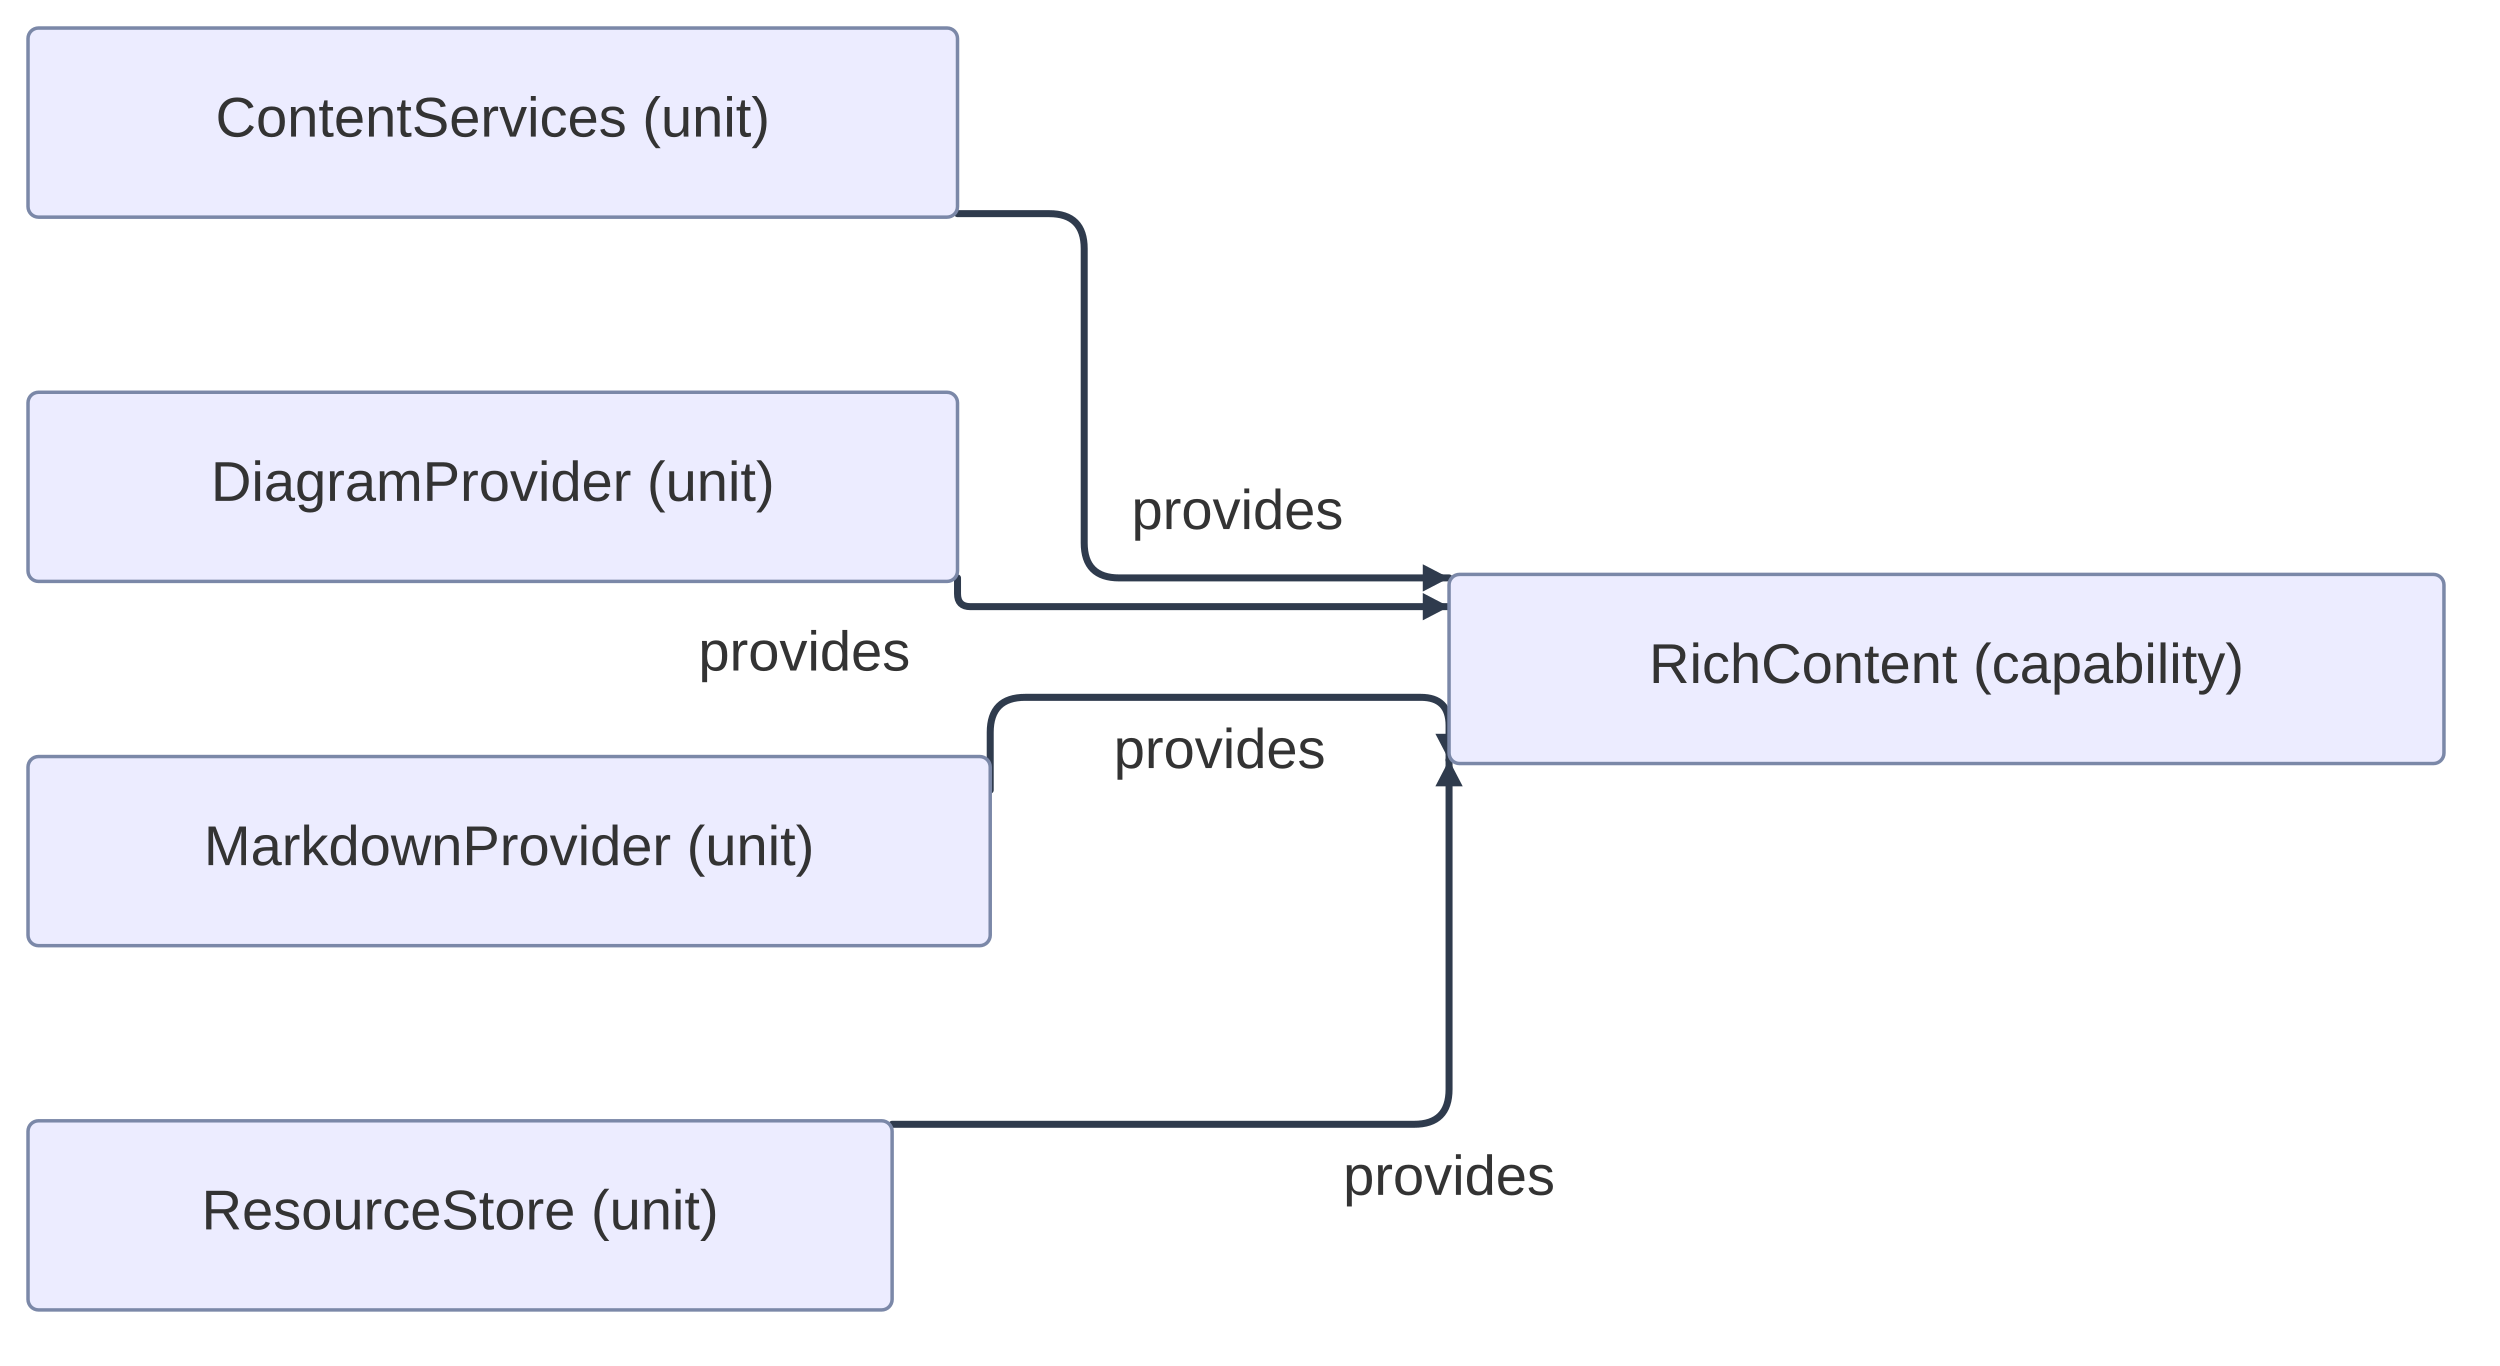
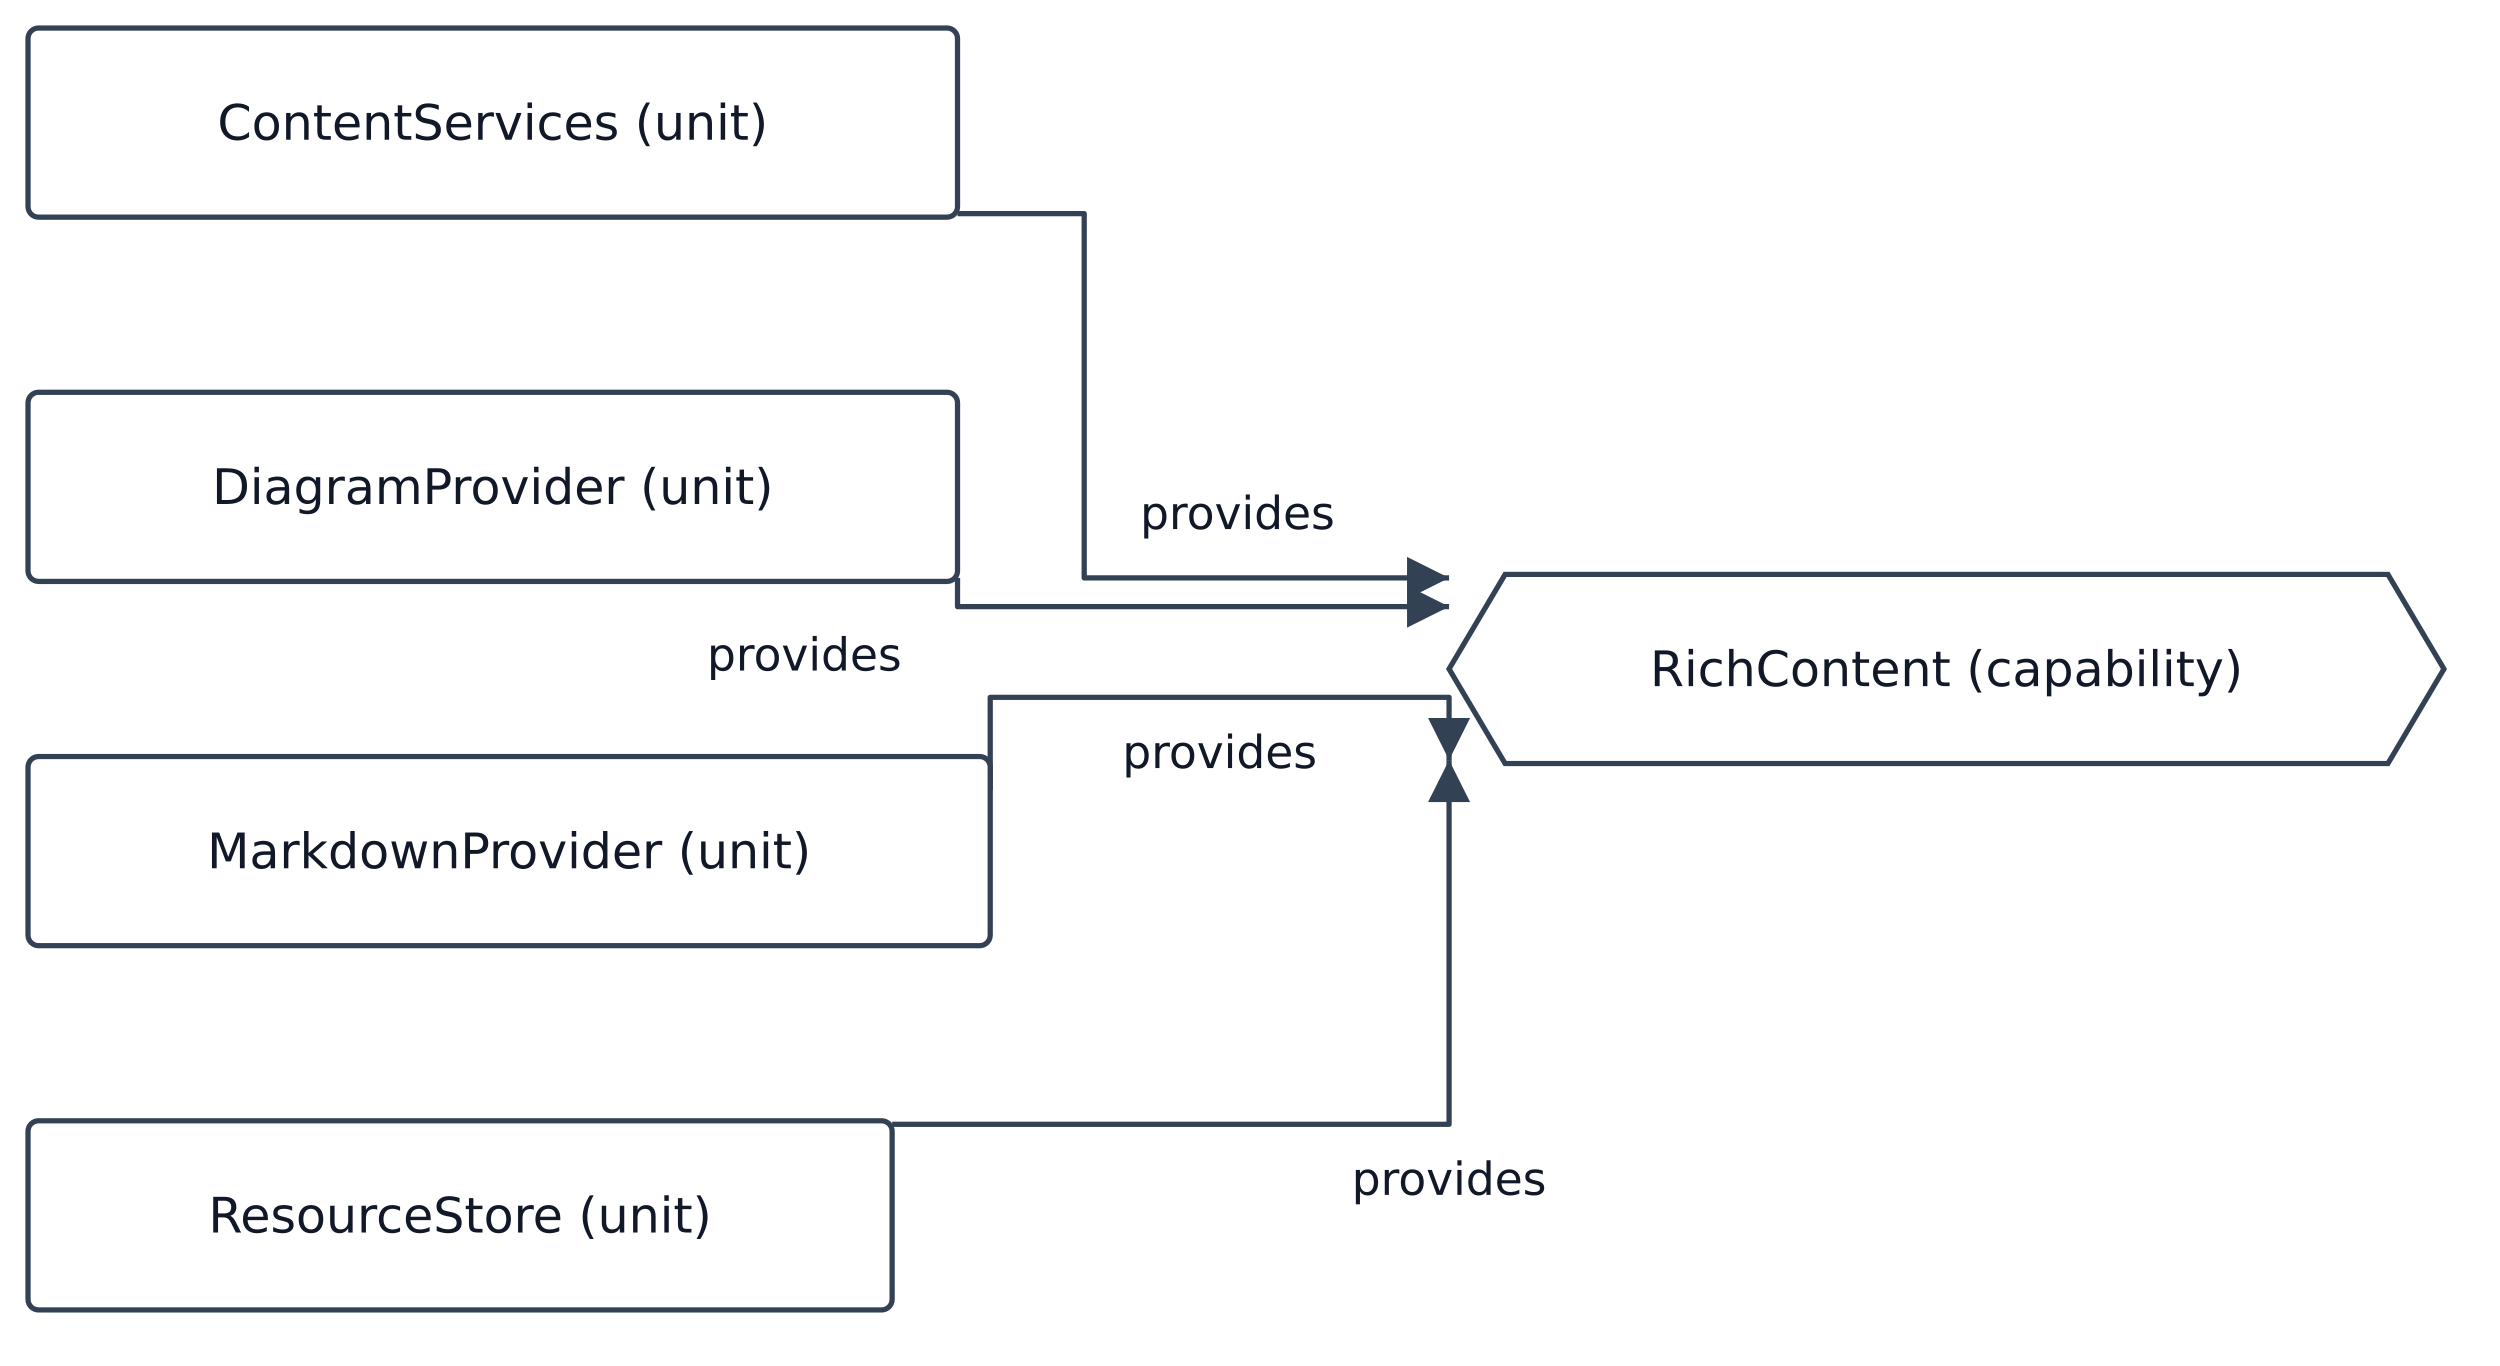
- <svg xmlns="http://www.w3.org/2000/svg" width="713.78" height="390" viewBox="0 0 713.78 390">
-   <rect x="0" y="0" width="713.78" height="390" fill="#FFFFFF" />
+ <svg xmlns="http://www.w3.org/2000/svg" width="713.780" height="390.000" viewBox="0 0 713.780 390.000" data-profile="sdl-symbols-1">
+   <rect width="100%" height="100%" fill="white" />
  <defs>
-     <marker id="arrow-0" viewBox="0 0 10 10" refX="5" refY="5" markerUnits="userSpaceOnUse" markerWidth="8" markerHeight="8" orient="auto">
-       <path d="M 0 0 L 10 5 L 0 10 z" fill="#2F3B4D" stroke="#2F3B4D" stroke-width="1" stroke-dasharray="1,0" />
+     <marker id="sdl-arrow" viewBox="0 0 10 10" refX="10" refY="5" markerWidth="8" markerHeight="8" orient="auto-start-reverse">
+       <path d="M0 0 L10 5 L0 10 Z" fill="#334155" />
    </marker>
-     <marker id="arrow-start-0" viewBox="0 0 10 10" refX="4.5" refY="5" markerUnits="userSpaceOnUse" markerWidth="8" markerHeight="8" orient="auto">
-       <path d="M 0 5 L 10 10 L 10 0 z" fill="#2F3B4D" stroke="#2F3B4D" stroke-width="1" stroke-dasharray="1,0" />
+     <marker id="uml-dependency" viewBox="0 0 10 10" refX="10" refY="5" markerWidth="8" markerHeight="8" orient="auto-start-reverse">
+       <path d="M0 0 L10 5 L0 10" fill="none" stroke="#334155" />
    </marker>
  </defs>
-   <path id="edge-0" class="edgePath" data-edge-id="edge-0" d="M 273.384,61.000 L 299.554,61.000 Q 309.554,61.000 309.554,71.000 L 309.554,155.000 Q 309.554,165.000 319.554,165.000 L 413.725,165.000" fill="none" stroke="#2F3B4D" stroke-width="2" stroke-linecap="round" stroke-linejoin="round" />
-   <g transform="translate(413.72 165.00) rotate(0.00)">
-     <polygon points="0,0 -7.50,3.90 -7.50,-3.90" fill="#2F3B4D" />
+   <g data-fact="f0137" data-relation="provides" data-source="n_ContentServices" data-target="n_RichContent">
+     <polyline fill="none" stroke="#334155" stroke-width="1.5" stroke-linejoin="round" marker-end="url(#sdl-arrow)" points="273.384,61.000 309.554,61.000 309.554,165.000 413.725,165.000 " />
+     <text x="353.297" y="151.060" text-anchor="middle" font-family="DejaVu Sans,sans-serif" font-size="13" fill="#111827" paint-order="stroke" stroke="white" stroke-width="3" stroke-linejoin="round">provides</text>
  </g>
-   <rect data-edge-id="edge-0" data-label-kind="center" x="311.45" y="132.86" width="83.69" height="28.40" rx="2" ry="2" fill="rgba(248,250,252, 0.92)" fill-opacity="0.00" stroke="#7B88A8" stroke-opacity="0.00" stroke-width="0.8" />
-   <g class="edgeLabel" data-edge-id="edge-0" data-label-kind="center">
-     <text x="353.30" y="151.06" text-anchor="middle" font-family="trebuchet ms,verdana,arial,DejaVu Sans,Liberation Sans,sans-serif,Noto Color Emoji,Apple Color Emoji,Segoe UI Emoji" font-size="16" fill="#333333">
-       <tspan x="353.30" dy="0.00">provides</tspan>
-     </text>
+   <g data-fact="f0184" data-relation="provides" data-source="n_DiagramProvider" data-target="n_RichContent">
+     <polyline fill="none" stroke="#334155" stroke-width="1.5" stroke-linejoin="round" marker-end="url(#sdl-arrow)" points="273.384,165.000 273.384,173.206 413.725,173.206 " />
+     <text x="229.641" y="191.443" text-anchor="middle" font-family="DejaVu Sans,sans-serif" font-size="13" fill="#111827" paint-order="stroke" stroke="white" stroke-width="3" stroke-linejoin="round">provides</text>
  </g>
-   <path id="edge-1" class="edgePath" data-edge-id="edge-1" d="M 273.384,165.000 L 273.384,169.513 Q 273.384,173.206 277.077,173.206 L 413.725,173.206" fill="none" stroke="#2F3B4D" stroke-width="2" stroke-linecap="round" stroke-linejoin="round" />
-   <g transform="translate(413.72 173.21) rotate(0.00)">
-     <polygon points="0,0 -7.50,3.90 -7.50,-3.90" fill="#2F3B4D" />
+   <g data-fact="f0597" data-relation="provides" data-source="n_MarkdownProvider" data-target="n_RichContent">
+     <polyline fill="none" stroke="#334155" stroke-width="1.5" stroke-linejoin="round" marker-end="url(#sdl-arrow)" points="282.720,225.595 282.720,199.098 413.725,199.098 413.725,217.000 " />
+     <text x="348.222" y="219.298" text-anchor="middle" font-family="DejaVu Sans,sans-serif" font-size="13" fill="#111827" paint-order="stroke" stroke="white" stroke-width="3" stroke-linejoin="round">provides</text>
  </g>
-   <rect data-edge-id="edge-1" data-label-kind="center" x="187.80" y="173.24" width="83.69" height="28.40" rx="2" ry="2" fill="rgba(248,250,252, 0.92)" fill-opacity="0.00" stroke="#7B88A8" stroke-opacity="0.00" stroke-width="0.8" />
-   <g class="edgeLabel" data-edge-id="edge-1" data-label-kind="center">
-     <text x="229.64" y="191.44" text-anchor="middle" font-family="trebuchet ms,verdana,arial,DejaVu Sans,Liberation Sans,sans-serif,Noto Color Emoji,Apple Color Emoji,Segoe UI Emoji" font-size="16" fill="#333333">
-       <tspan x="229.64" dy="0.00">provides</tspan>
-     </text>
+   <g data-fact="f0817" data-relation="provides" data-source="n_ResourceStore" data-target="n_RichContent">
+     <polyline fill="none" stroke="#334155" stroke-width="1.5" stroke-linejoin="round" marker-end="url(#sdl-arrow)" points="254.713,321.000 413.725,321.000 413.725,217.000 " />
+     <text x="413.725" y="341.142" text-anchor="middle" font-family="DejaVu Sans,sans-serif" font-size="13" fill="#111827" paint-order="stroke" stroke="white" stroke-width="3" stroke-linejoin="round">provides</text>
  </g>
-   <path id="edge-2" class="edgePath" data-edge-id="edge-2" d="M 282.720,225.595 L 282.720,209.098 Q 282.720,199.098 292.720,199.098 L 405.669,199.098 Q 413.725,199.098 413.725,207.154 L 413.725,217.000" fill="none" stroke="#2F3B4D" stroke-width="2" stroke-linecap="round" stroke-linejoin="round" />
-   <g transform="translate(413.72 217.00) rotate(90.00)">
-     <polygon points="0,0 -7.50,3.90 -7.50,-3.90" fill="#2F3B4D" />
+   <g id="n_ContentServices" data-model-id="ContentServices" data-kind="unit" transform="translate(8.000 8.000)" stroke="#334155" stroke-width="1.5" fill="white">
+     <rect width="265.384" height="54.000" rx="3.000" data-symbol="typed-card" />
+     <text x="132.692" y="31.900" text-anchor="middle" stroke="none" fill="#111827" font-family="DejaVu Sans,sans-serif" font-size="14.000">ContentServices (unit)</text>
  </g>
-   <rect data-edge-id="edge-2" data-label-kind="center" x="306.38" y="201.10" width="83.69" height="28.40" rx="2" ry="2" fill="rgba(248,250,252, 0.92)" fill-opacity="0.00" stroke="#7B88A8" stroke-opacity="0.00" stroke-width="0.8" />
-   <g class="edgeLabel" data-edge-id="edge-2" data-label-kind="center">
-     <text x="348.22" y="219.30" text-anchor="middle" font-family="trebuchet ms,verdana,arial,DejaVu Sans,Liberation Sans,sans-serif,Noto Color Emoji,Apple Color Emoji,Segoe UI Emoji" font-size="16" fill="#333333">
-       <tspan x="348.22" dy="0.00">provides</tspan>
-     </text>
+   <g id="n_DiagramProvider" data-model-id="DiagramProvider" data-kind="unit" transform="translate(8.000 112.000)" stroke="#334155" stroke-width="1.5" fill="white">
+     <rect width="265.384" height="54.000" rx="3.000" data-symbol="typed-card" />
+     <text x="132.692" y="31.900" text-anchor="middle" stroke="none" fill="#111827" font-family="DejaVu Sans,sans-serif" font-size="14.000">DiagramProvider (unit)</text>
  </g>
-   <path id="edge-3" class="edgePath" data-edge-id="edge-3" d="M 254.713,321.000 L 403.725,321.000 Q 413.725,321.000 413.725,311.000 L 413.725,217.000" fill="none" stroke="#2F3B4D" stroke-width="2" stroke-linecap="round" stroke-linejoin="round" />
-   <g transform="translate(413.72 217.00) rotate(-90.00)">
-     <polygon points="0,0 -7.50,3.90 -7.50,-3.90" fill="#2F3B4D" />
+   <g id="n_MarkdownProvider" data-model-id="MarkdownProvider" data-kind="unit" transform="translate(8.000 216.000)" stroke="#334155" stroke-width="1.5" fill="white">
+     <rect width="274.720" height="54.000" rx="3.000" data-symbol="typed-card" />
+     <text x="137.360" y="31.900" text-anchor="middle" stroke="none" fill="#111827" font-family="DejaVu Sans,sans-serif" font-size="14.000">MarkdownProvider (unit)</text>
  </g>
-   <rect data-edge-id="edge-3" data-label-kind="center" x="371.88" y="322.94" width="83.69" height="28.40" rx="2" ry="2" fill="rgba(248,250,252, 0.92)" fill-opacity="0.00" stroke="#7B88A8" stroke-opacity="0.00" stroke-width="0.8" />
-   <g class="edgeLabel" data-edge-id="edge-3" data-label-kind="center">
-     <text x="413.72" y="341.14" text-anchor="middle" font-family="trebuchet ms,verdana,arial,DejaVu Sans,Liberation Sans,sans-serif,Noto Color Emoji,Apple Color Emoji,Segoe UI Emoji" font-size="16" fill="#333333">
-       <tspan x="413.72" dy="0.00">provides</tspan>
-     </text>
+   <g id="n_ResourceStore" data-model-id="ResourceStore" data-kind="unit" transform="translate(8.000 320.000)" stroke="#334155" stroke-width="1.5" fill="white">
+     <rect width="246.713" height="54.000" rx="3.000" data-symbol="typed-card" />
+     <text x="123.356" y="31.900" text-anchor="middle" stroke="none" fill="#111827" font-family="DejaVu Sans,sans-serif" font-size="14.000">ResourceStore (unit)</text>
  </g>
-   <rect x="8.00" y="8.00" width="265.38" height="54.00" rx="3" ry="3" fill="#ECECFF" stroke="#7B88A8" stroke-width="1" stroke-linejoin="round" stroke-linecap="round" />
-   <text x="140.69" y="39.00" text-anchor="middle" font-family="trebuchet ms,verdana,arial,DejaVu Sans,Liberation Sans,sans-serif,Noto Color Emoji,Apple Color Emoji,Segoe UI Emoji" font-size="16" fill="#333333">
-     <tspan x="140.69" dy="0.00">ContentServices (unit)</tspan>
-   </text>
-   <rect x="8.00" y="112.00" width="265.38" height="54.00" rx="3" ry="3" fill="#ECECFF" stroke="#7B88A8" stroke-width="1" stroke-linejoin="round" stroke-linecap="round" />
-   <text x="140.69" y="143.00" text-anchor="middle" font-family="trebuchet ms,verdana,arial,DejaVu Sans,Liberation Sans,sans-serif,Noto Color Emoji,Apple Color Emoji,Segoe UI Emoji" font-size="16" fill="#333333">
-     <tspan x="140.69" dy="0.00">DiagramProvider (unit)</tspan>
-   </text>
-   <rect x="8.00" y="216.00" width="274.72" height="54.00" rx="3" ry="3" fill="#ECECFF" stroke="#7B88A8" stroke-width="1" stroke-linejoin="round" stroke-linecap="round" />
-   <text x="145.36" y="247.00" text-anchor="middle" font-family="trebuchet ms,verdana,arial,DejaVu Sans,Liberation Sans,sans-serif,Noto Color Emoji,Apple Color Emoji,Segoe UI Emoji" font-size="16" fill="#333333">
-     <tspan x="145.36" dy="0.00">MarkdownProvider (unit)</tspan>
-   </text>
-   <rect x="8.00" y="320.00" width="246.71" height="54.00" rx="3" ry="3" fill="#ECECFF" stroke="#7B88A8" stroke-width="1" stroke-linejoin="round" stroke-linecap="round" />
-   <text x="131.36" y="351.00" text-anchor="middle" font-family="trebuchet ms,verdana,arial,DejaVu Sans,Liberation Sans,sans-serif,Noto Color Emoji,Apple Color Emoji,Segoe UI Emoji" font-size="16" fill="#333333">
-     <tspan x="131.36" dy="0.00">ResourceStore (unit)</tspan>
-   </text>
-   <rect x="413.72" y="164.00" width="284.06" height="54.00" rx="3" ry="3" fill="#ECECFF" stroke="#7B88A8" stroke-width="1" stroke-linejoin="round" stroke-linecap="round" />
-   <text x="555.75" y="195.00" text-anchor="middle" font-family="trebuchet ms,verdana,arial,DejaVu Sans,Liberation Sans,sans-serif,Noto Color Emoji,Apple Color Emoji,Segoe UI Emoji" font-size="16" fill="#333333">
-     <tspan x="555.75" dy="0.00">RichContent (capability)</tspan>
-   </text>
+   <g id="n_RichContent" data-model-id="RichContent" data-kind="capability" transform="translate(413.725 164.000)" stroke="#334155" stroke-width="1.5" fill="white">
+     <path data-symbol="capability" d="M16 0 H268.055 L284.055 27.000 L268.055 54.000 H16 L0 27.000 Z" />
+     <text x="142.028" y="31.900" text-anchor="middle" stroke="none" fill="#111827" font-family="DejaVu Sans,sans-serif" font-size="14.000">RichContent (capability)</text>
+   </g>
</svg>
